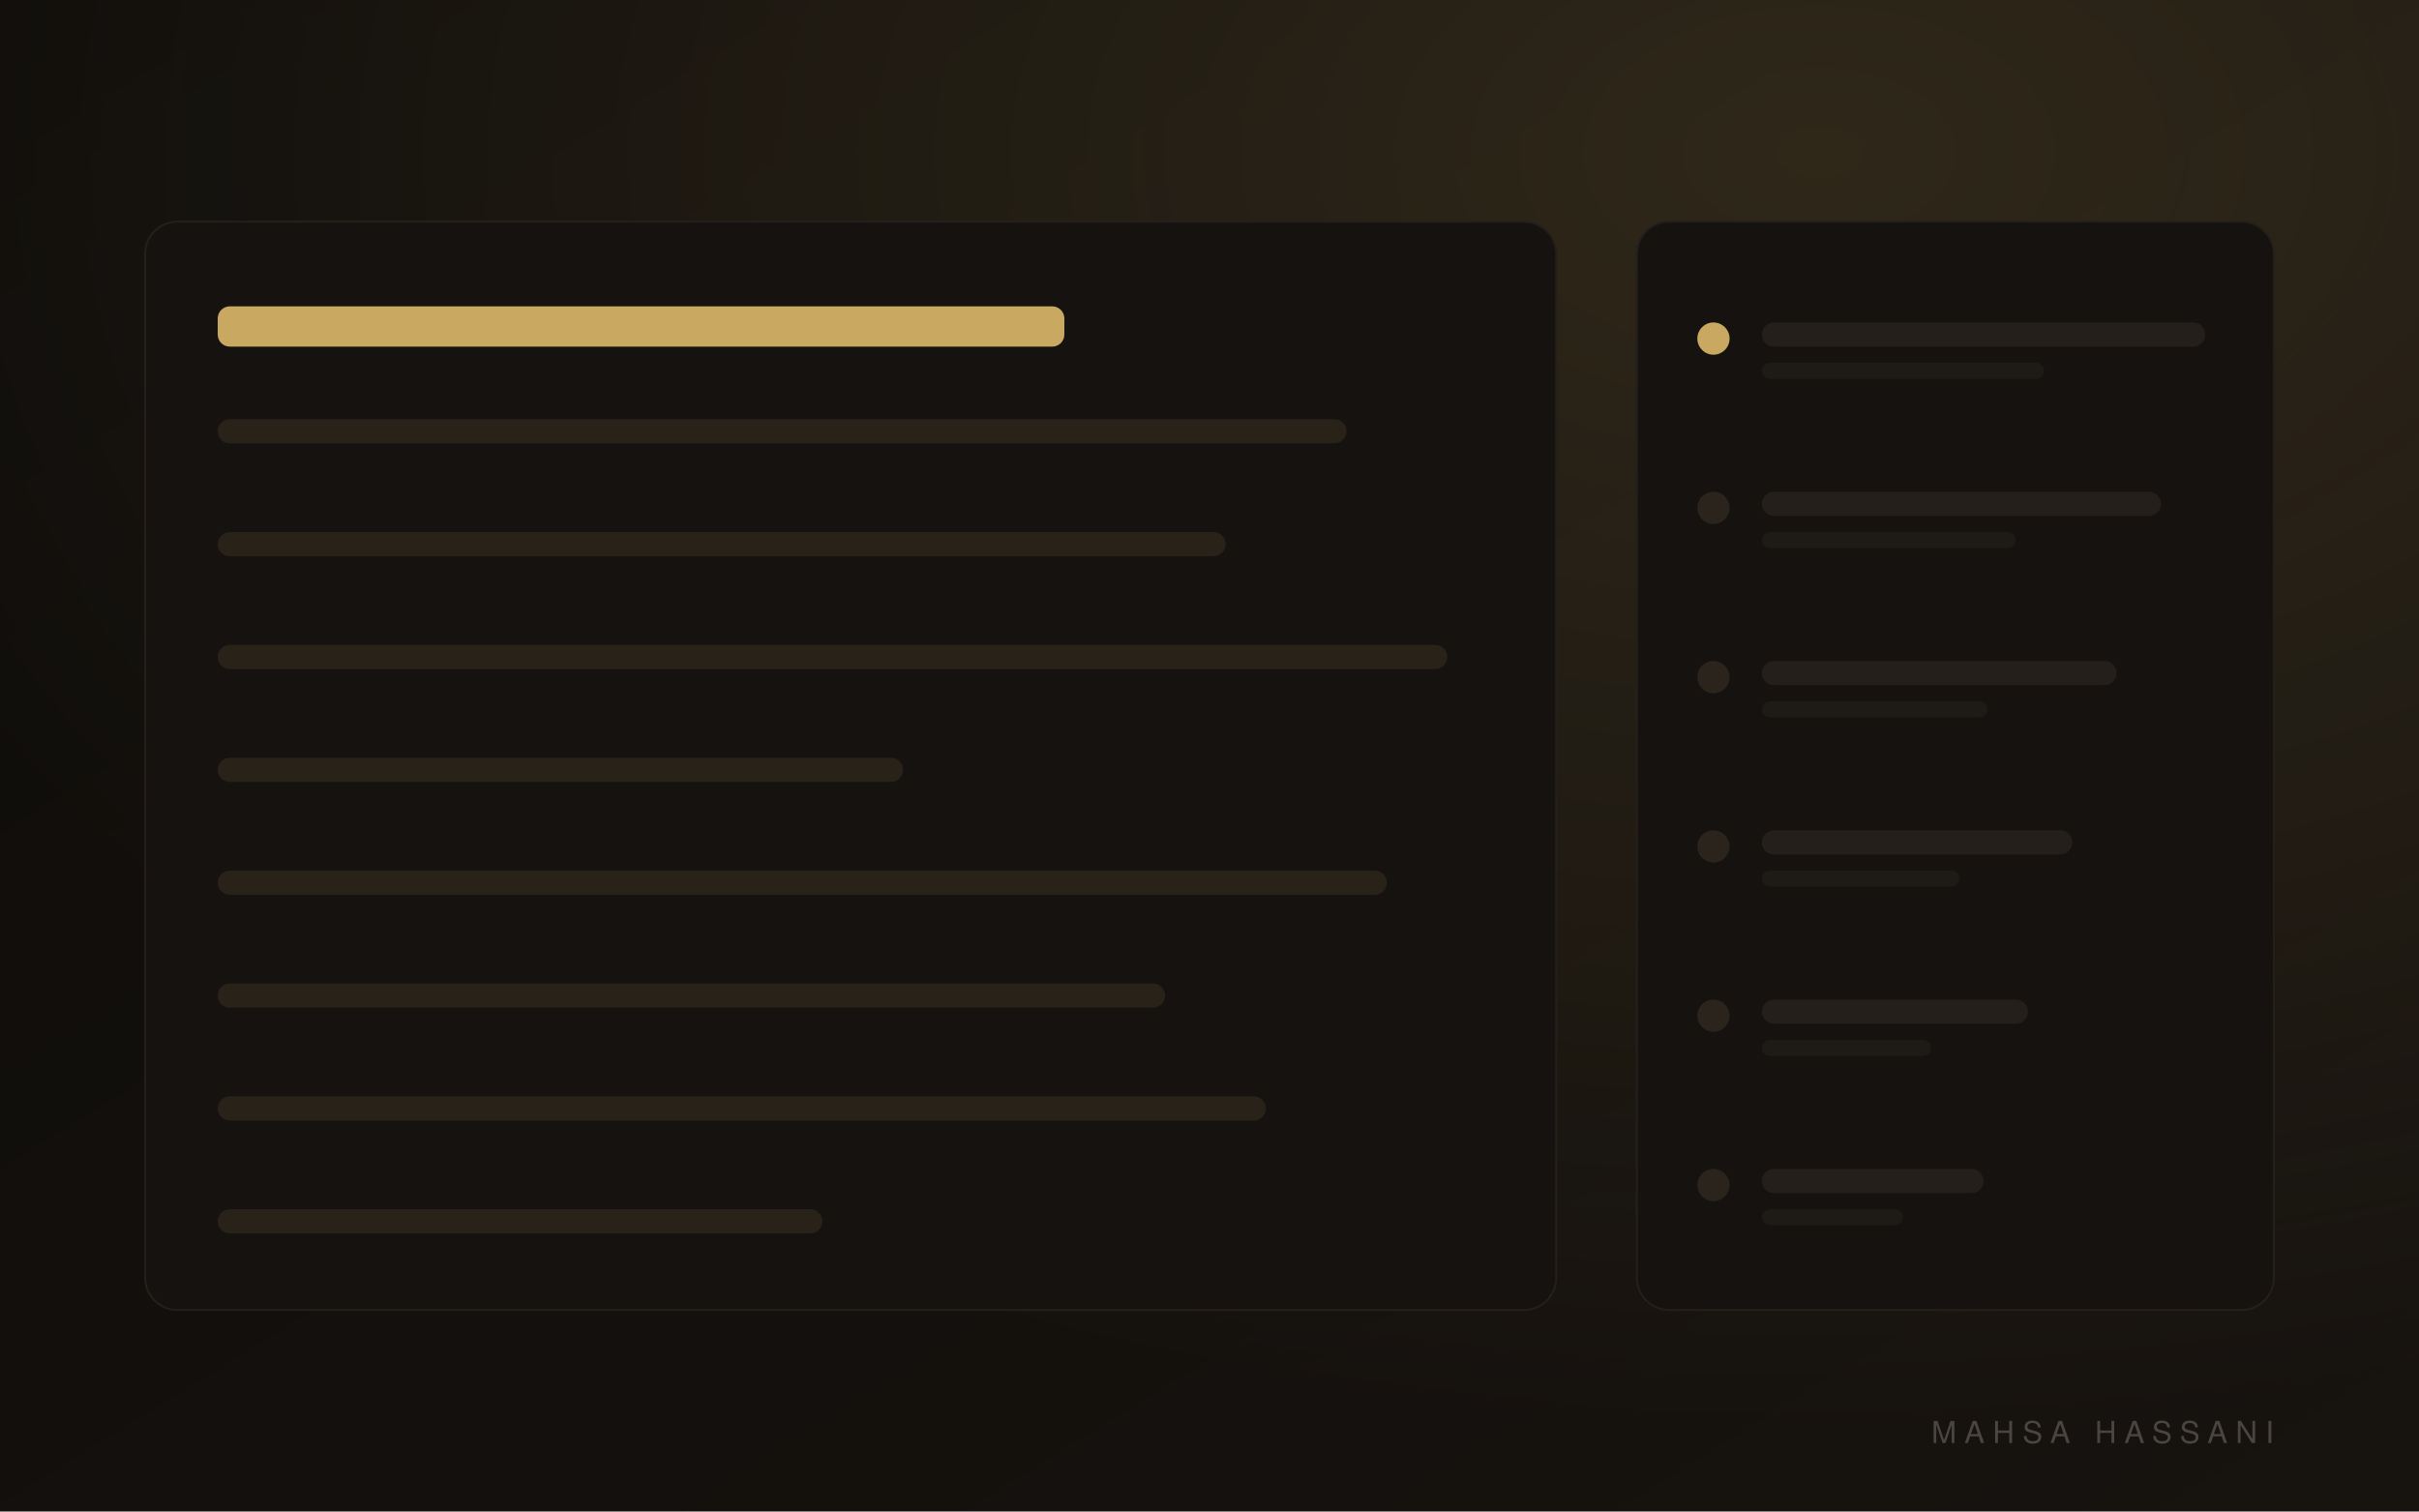
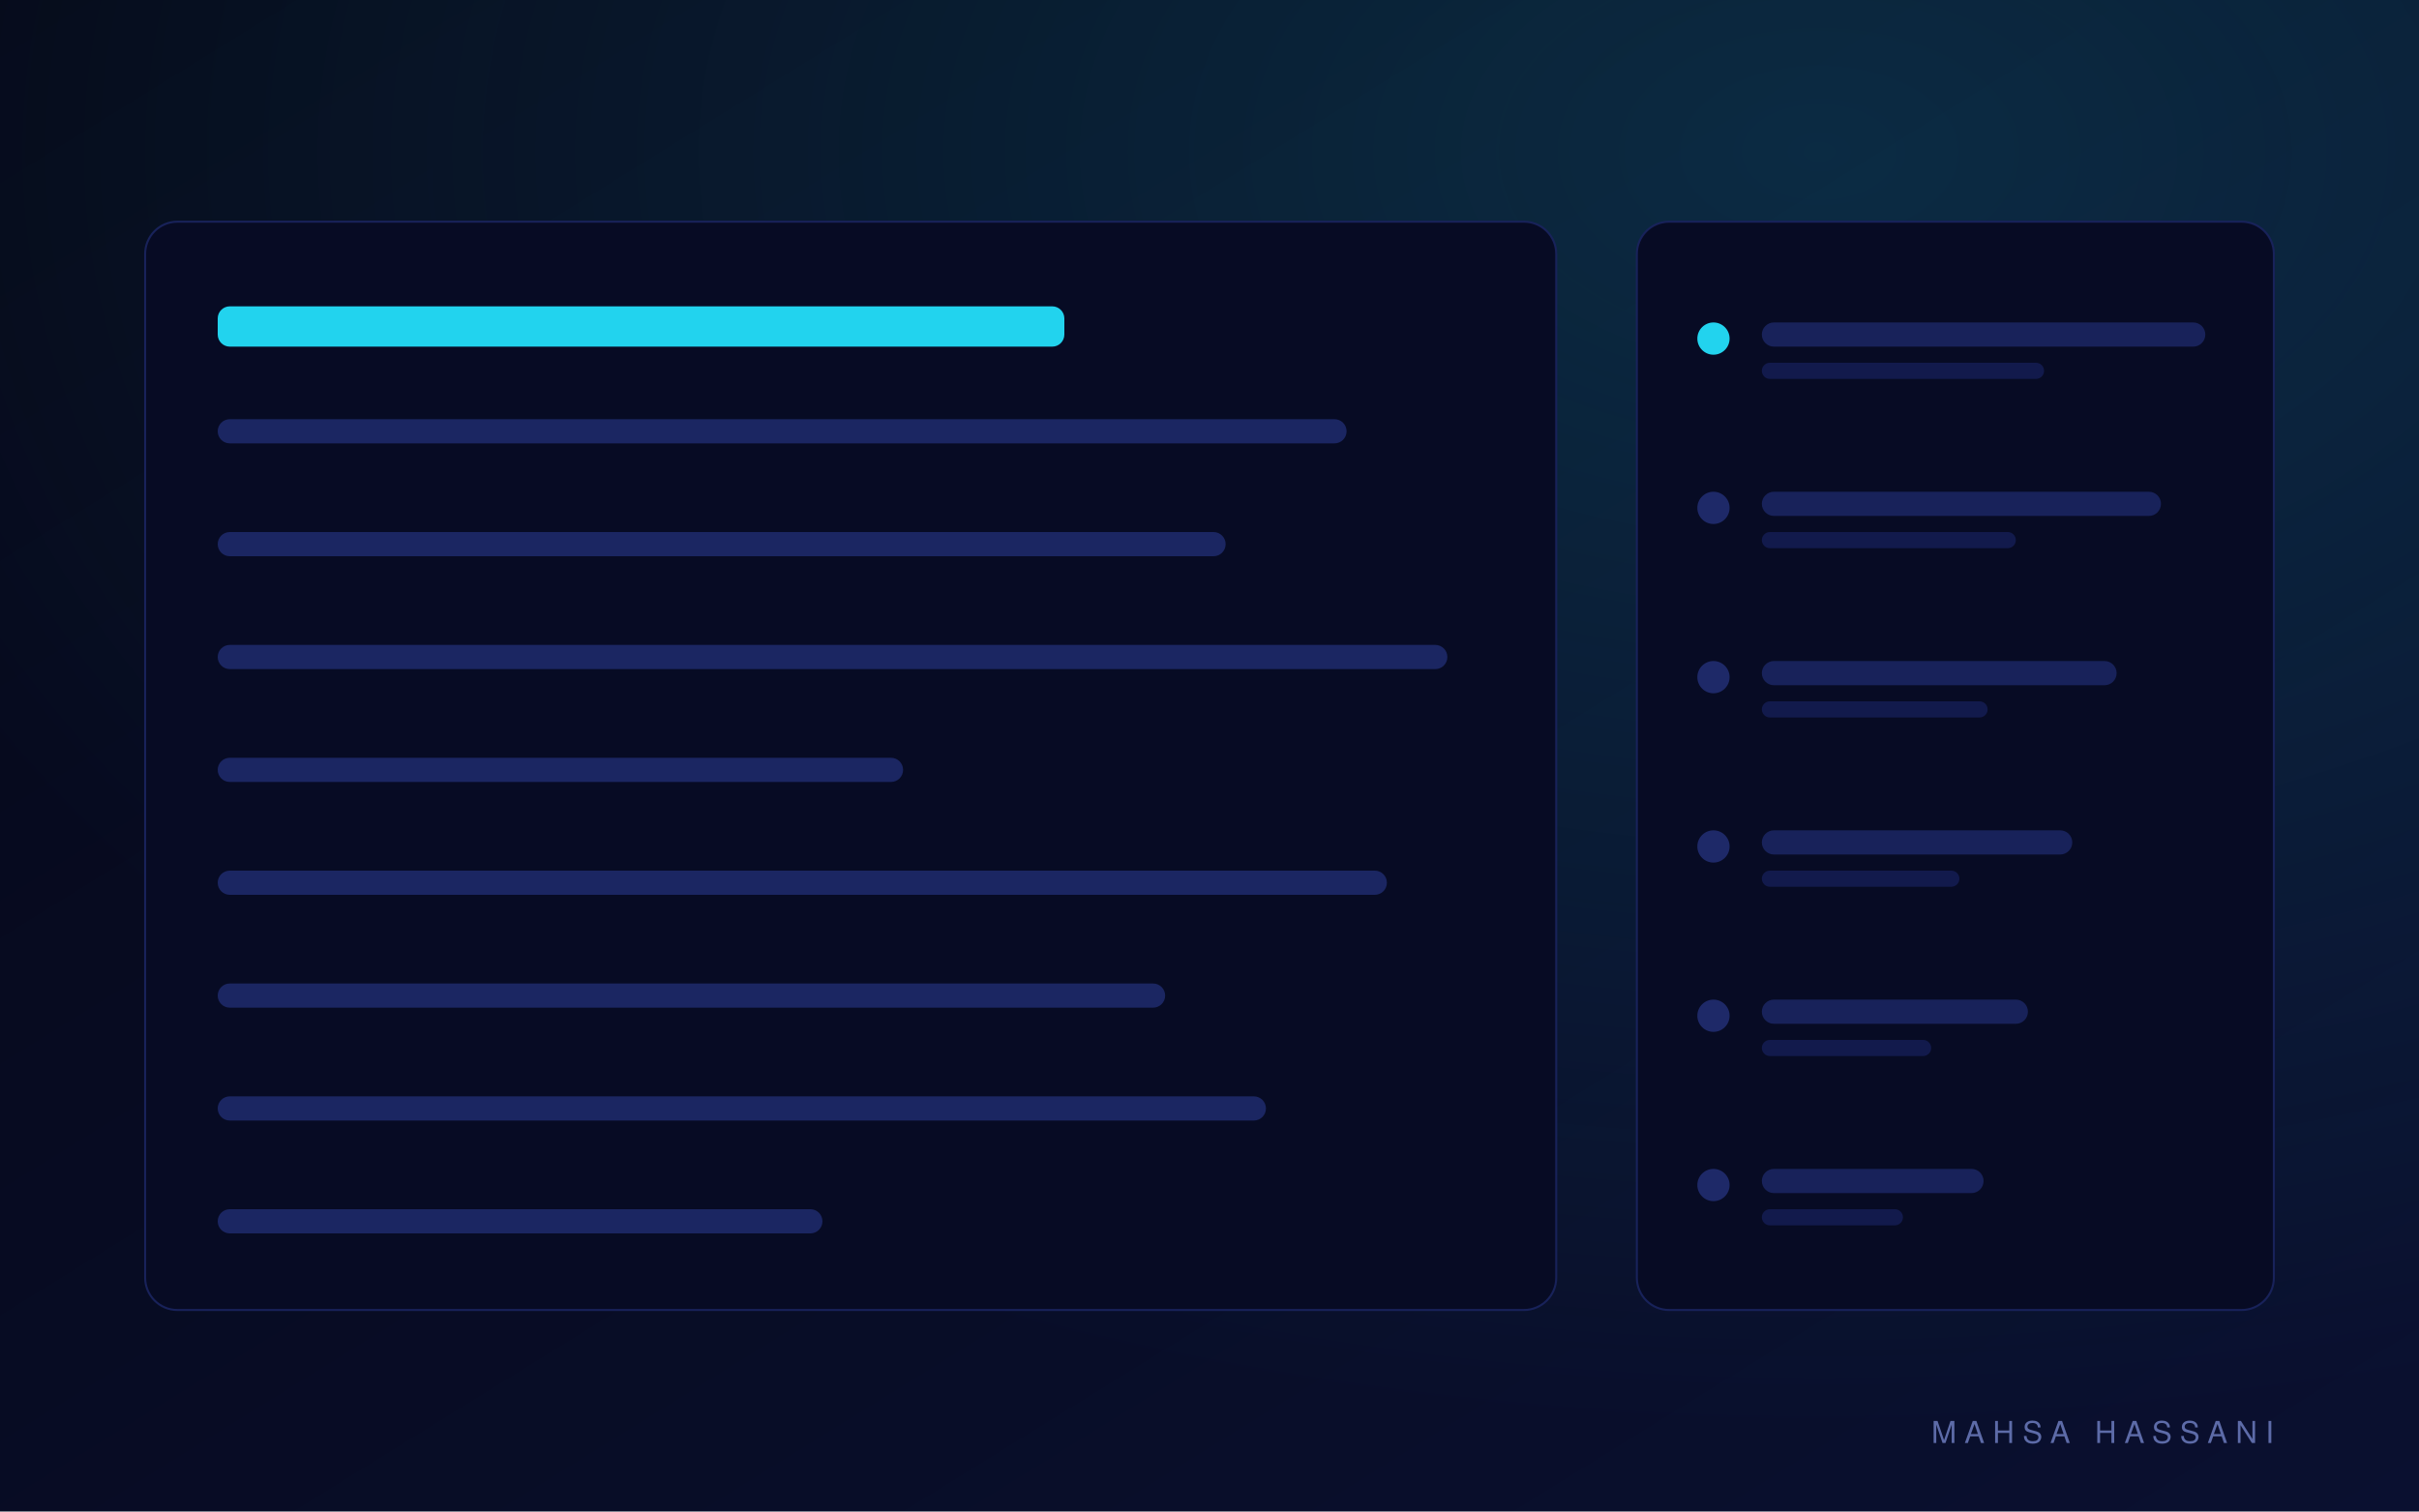
<svg xmlns="http://www.w3.org/2000/svg" width="1200" height="750" viewBox="0 0 1200 750" role="img" aria-label="articleforge interface preview">
  <defs>
    <linearGradient id="bg" x1="0" y1="0" x2="1" y2="1">
-       <stop offset="0" stop-color="#0E0C0A" />
-       <stop offset="1" stop-color="#17130F" />
+       <stop offset="0" stop-color="#050818" />
+       <stop offset="1" stop-color="#0A1030" />
    </linearGradient>
    <radialGradient id="glow" cx="0.75" cy="0.1" r="0.85">
-       <stop offset="0" stop-color="#C9A961" stop-opacity="0.16" />
-       <stop offset="1" stop-color="#C9A961" stop-opacity="0" />
+       <stop offset="0" stop-color="#22D3EE" stop-opacity="0.16" />
+       <stop offset="1" stop-color="#22D3EE" stop-opacity="0" />
    </radialGradient>
  </defs>
  <rect width="1200" height="750" fill="url(#bg)" />
  <rect width="1200" height="750" fill="url(#glow)" />
-   <rect x="72" y="110" width="700" height="540" rx="16" fill="#15120F" stroke="#241F1A" />
-   <rect x="108" y="152" width="420" height="20" rx="6" fill="#C9A961" />
-   <rect x="108" y="208" width="560" height="12" rx="6" fill="#282219" />
-   <rect x="108" y="264" width="500" height="12" rx="6" fill="#282219" />
-   <rect x="108" y="320" width="610" height="12" rx="6" fill="#282219" />
-   <rect x="108" y="376" width="340" height="12" rx="6" fill="#282219" />
-   <rect x="108" y="432" width="580" height="12" rx="6" fill="#282219" />
-   <rect x="108" y="488" width="470" height="12" rx="6" fill="#282219" />
-   <rect x="108" y="544" width="520" height="12" rx="6" fill="#282219" />
-   <rect x="108" y="600" width="300" height="12" rx="6" fill="#282219" />
-   <rect x="812" y="110" width="316" height="540" rx="16" fill="#15120F" stroke="#241F1A" />
-   <circle cx="850" cy="168" r="8" fill="#C9A961" />
-   <rect x="874" y="160" width="220" height="12" rx="6" fill="#241F1A" />
-   <rect x="874" y="180" width="140" height="8" rx="4" fill="#1E1A15" />
-   <circle cx="850" cy="252" r="8" fill="#2A241C" />
-   <rect x="874" y="244" width="198" height="12" rx="6" fill="#241F1A" />
-   <rect x="874" y="264" width="126" height="8" rx="4" fill="#1E1A15" />
-   <circle cx="850" cy="336" r="8" fill="#2A241C" />
-   <rect x="874" y="328" width="176" height="12" rx="6" fill="#241F1A" />
-   <rect x="874" y="348" width="112" height="8" rx="4" fill="#1E1A15" />
-   <circle cx="850" cy="420" r="8" fill="#2A241C" />
-   <rect x="874" y="412" width="154" height="12" rx="6" fill="#241F1A" />
-   <rect x="874" y="432" width="98" height="8" rx="4" fill="#1E1A15" />
-   <circle cx="850" cy="504" r="8" fill="#2A241C" />
-   <rect x="874" y="496" width="132" height="12" rx="6" fill="#241F1A" />
-   <rect x="874" y="516" width="84" height="8" rx="4" fill="#1E1A15" />
-   <circle cx="850" cy="588" r="8" fill="#2A241C" />
-   <rect x="874" y="580" width="110" height="12" rx="6" fill="#241F1A" />
-   <rect x="874" y="600" width="70" height="8" rx="4" fill="#1E1A15" />
-   <text x="1128" y="716" text-anchor="end" font-family="Helvetica, Arial, sans-serif" font-size="15" letter-spacing="4" fill="#4A453E">MAHSA HASSANI</text>
+   <rect x="72" y="110" width="700" height="540" rx="16" fill="#070B24" stroke="#18225A" />
+   <rect x="108" y="152" width="420" height="20" rx="6" fill="#22D3EE" />
+   <rect x="108" y="208" width="560" height="12" rx="6" fill="#1B2662" />
+   <rect x="108" y="264" width="500" height="12" rx="6" fill="#1B2662" />
+   <rect x="108" y="320" width="610" height="12" rx="6" fill="#1B2662" />
+   <rect x="108" y="376" width="340" height="12" rx="6" fill="#1B2662" />
+   <rect x="108" y="432" width="580" height="12" rx="6" fill="#1B2662" />
+   <rect x="108" y="488" width="470" height="12" rx="6" fill="#1B2662" />
+   <rect x="108" y="544" width="520" height="12" rx="6" fill="#1B2662" />
+   <rect x="108" y="600" width="300" height="12" rx="6" fill="#1B2662" />
+   <rect x="812" y="110" width="316" height="540" rx="16" fill="#070B24" stroke="#18225A" />
+   <circle cx="850" cy="168" r="8" fill="#22D3EE" />
+   <rect x="874" y="160" width="220" height="12" rx="6" fill="#18225A" />
+   <rect x="874" y="180" width="140" height="8" rx="4" fill="#121A4C" />
+   <circle cx="850" cy="252" r="8" fill="#1E2968" />
+   <rect x="874" y="244" width="198" height="12" rx="6" fill="#18225A" />
+   <rect x="874" y="264" width="126" height="8" rx="4" fill="#121A4C" />
+   <circle cx="850" cy="336" r="8" fill="#1E2968" />
+   <rect x="874" y="328" width="176" height="12" rx="6" fill="#18225A" />
+   <rect x="874" y="348" width="112" height="8" rx="4" fill="#121A4C" />
+   <circle cx="850" cy="420" r="8" fill="#1E2968" />
+   <rect x="874" y="412" width="154" height="12" rx="6" fill="#18225A" />
+   <rect x="874" y="432" width="98" height="8" rx="4" fill="#121A4C" />
+   <circle cx="850" cy="504" r="8" fill="#1E2968" />
+   <rect x="874" y="496" width="132" height="12" rx="6" fill="#18225A" />
+   <rect x="874" y="516" width="84" height="8" rx="4" fill="#121A4C" />
+   <circle cx="850" cy="588" r="8" fill="#1E2968" />
+   <rect x="874" y="580" width="110" height="12" rx="6" fill="#18225A" />
+   <rect x="874" y="600" width="70" height="8" rx="4" fill="#121A4C" />
+   <text x="1128" y="716" text-anchor="end" font-family="Helvetica, Arial, sans-serif" font-size="15" letter-spacing="4" fill="#5D6BA8">MAHSA HASSANI</text>
</svg>
